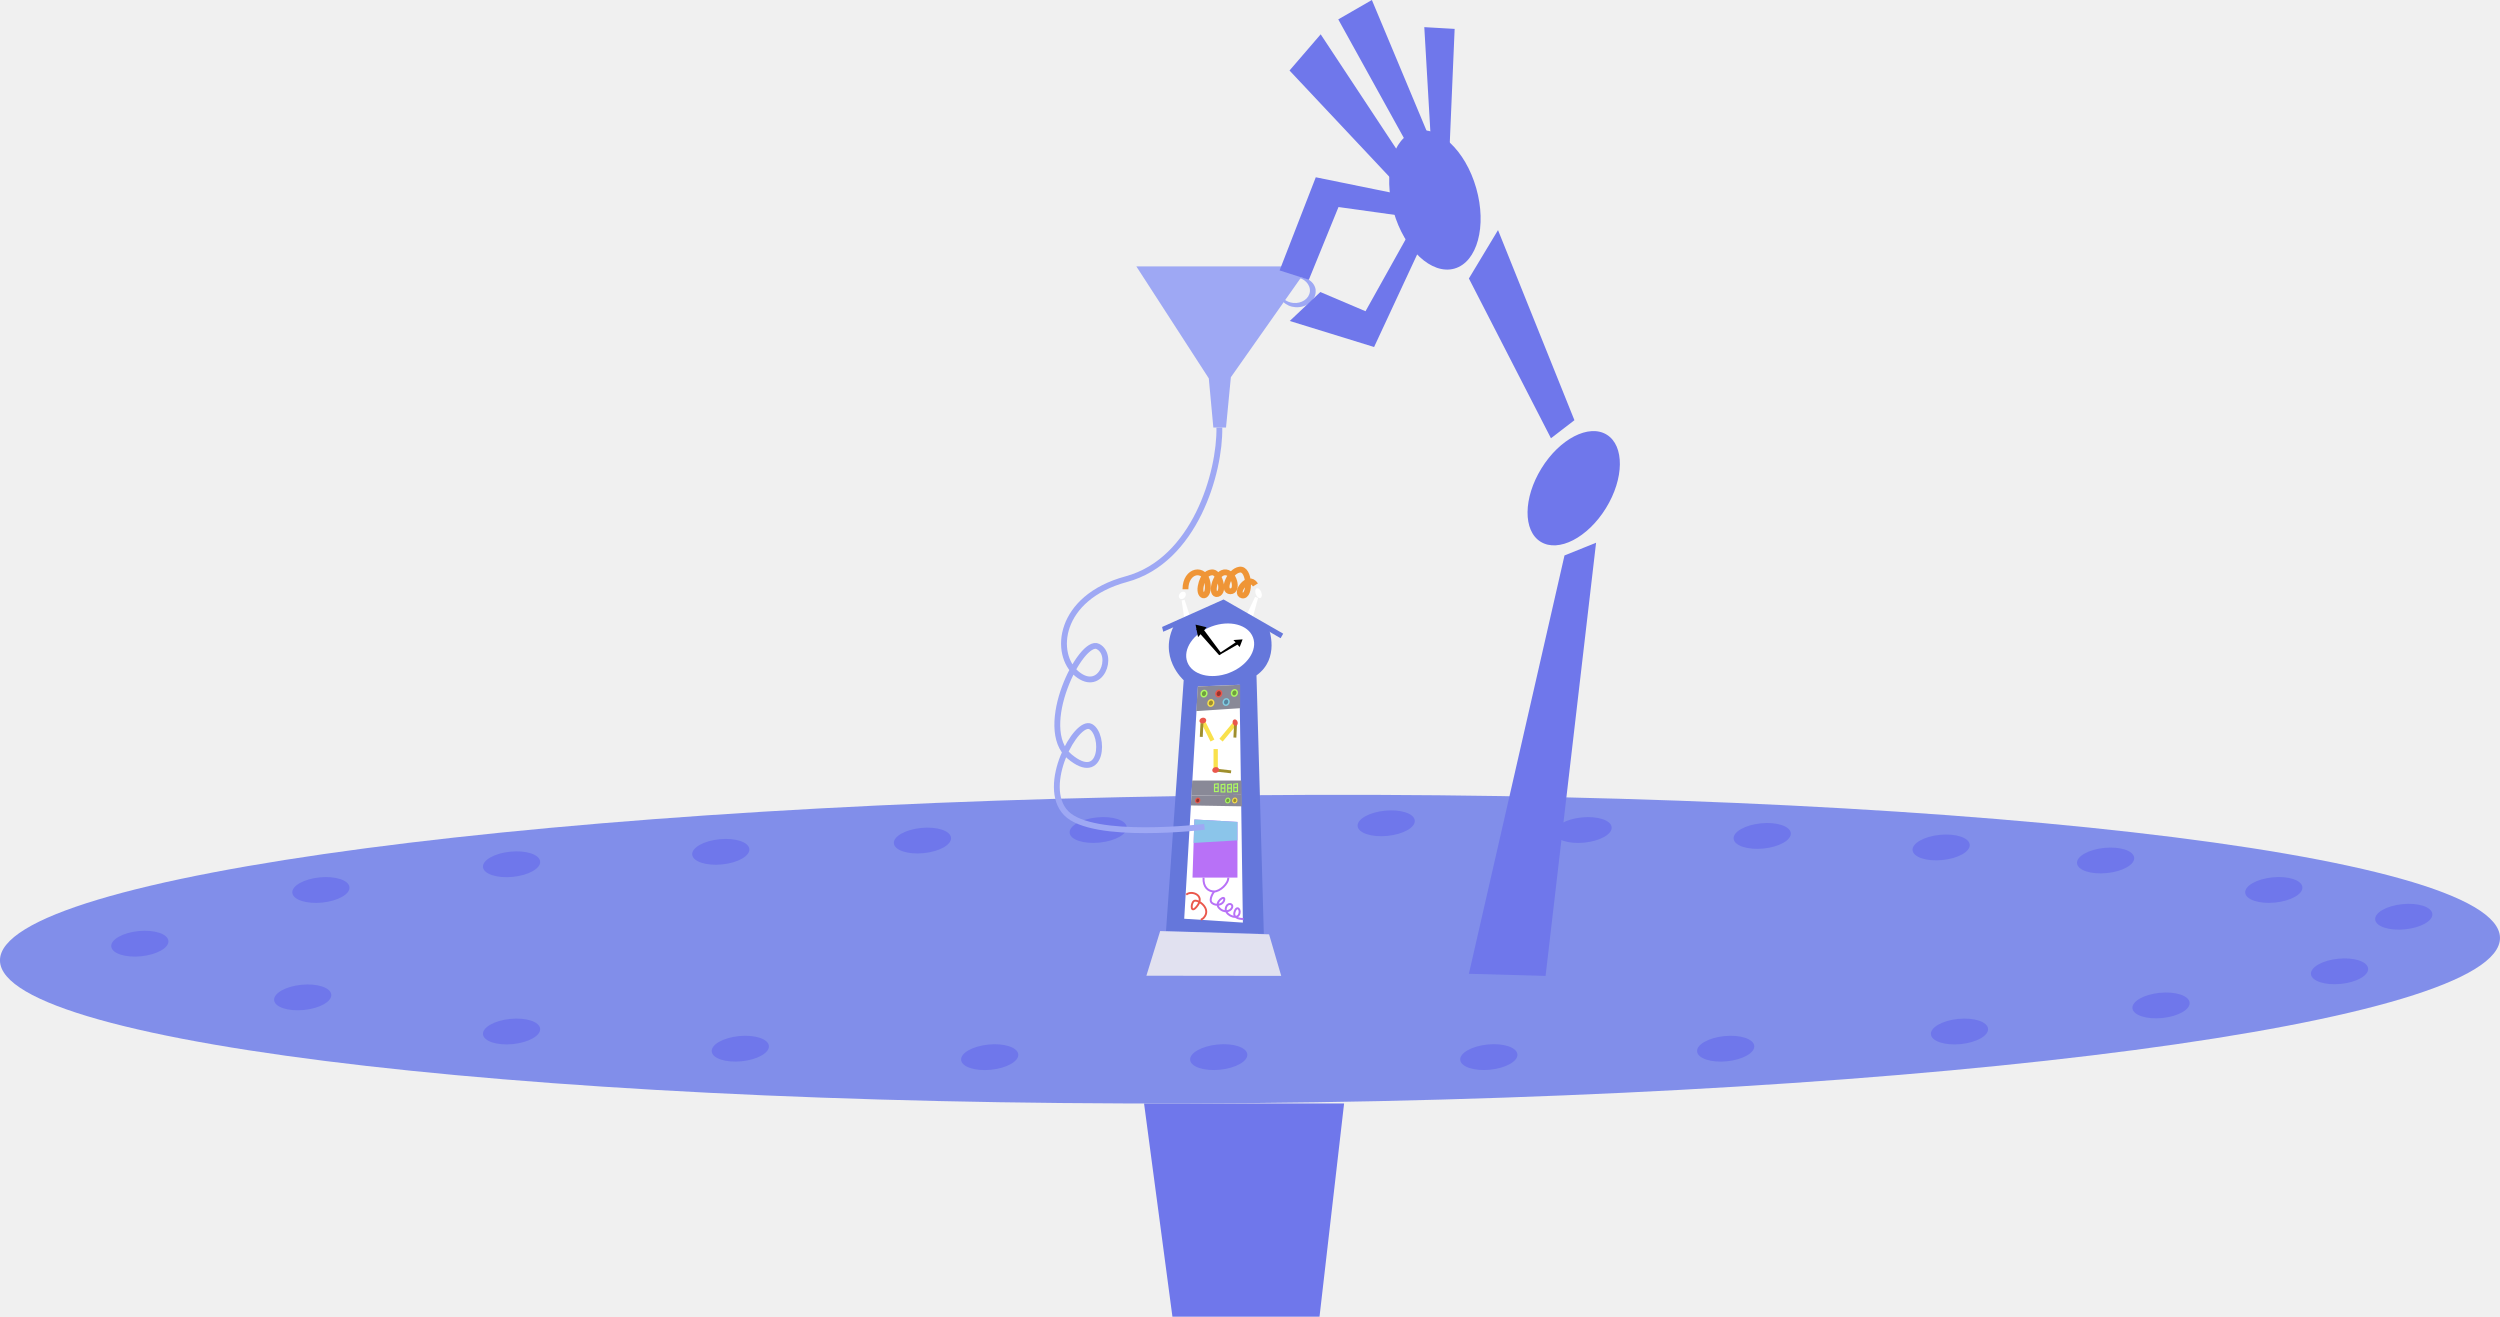
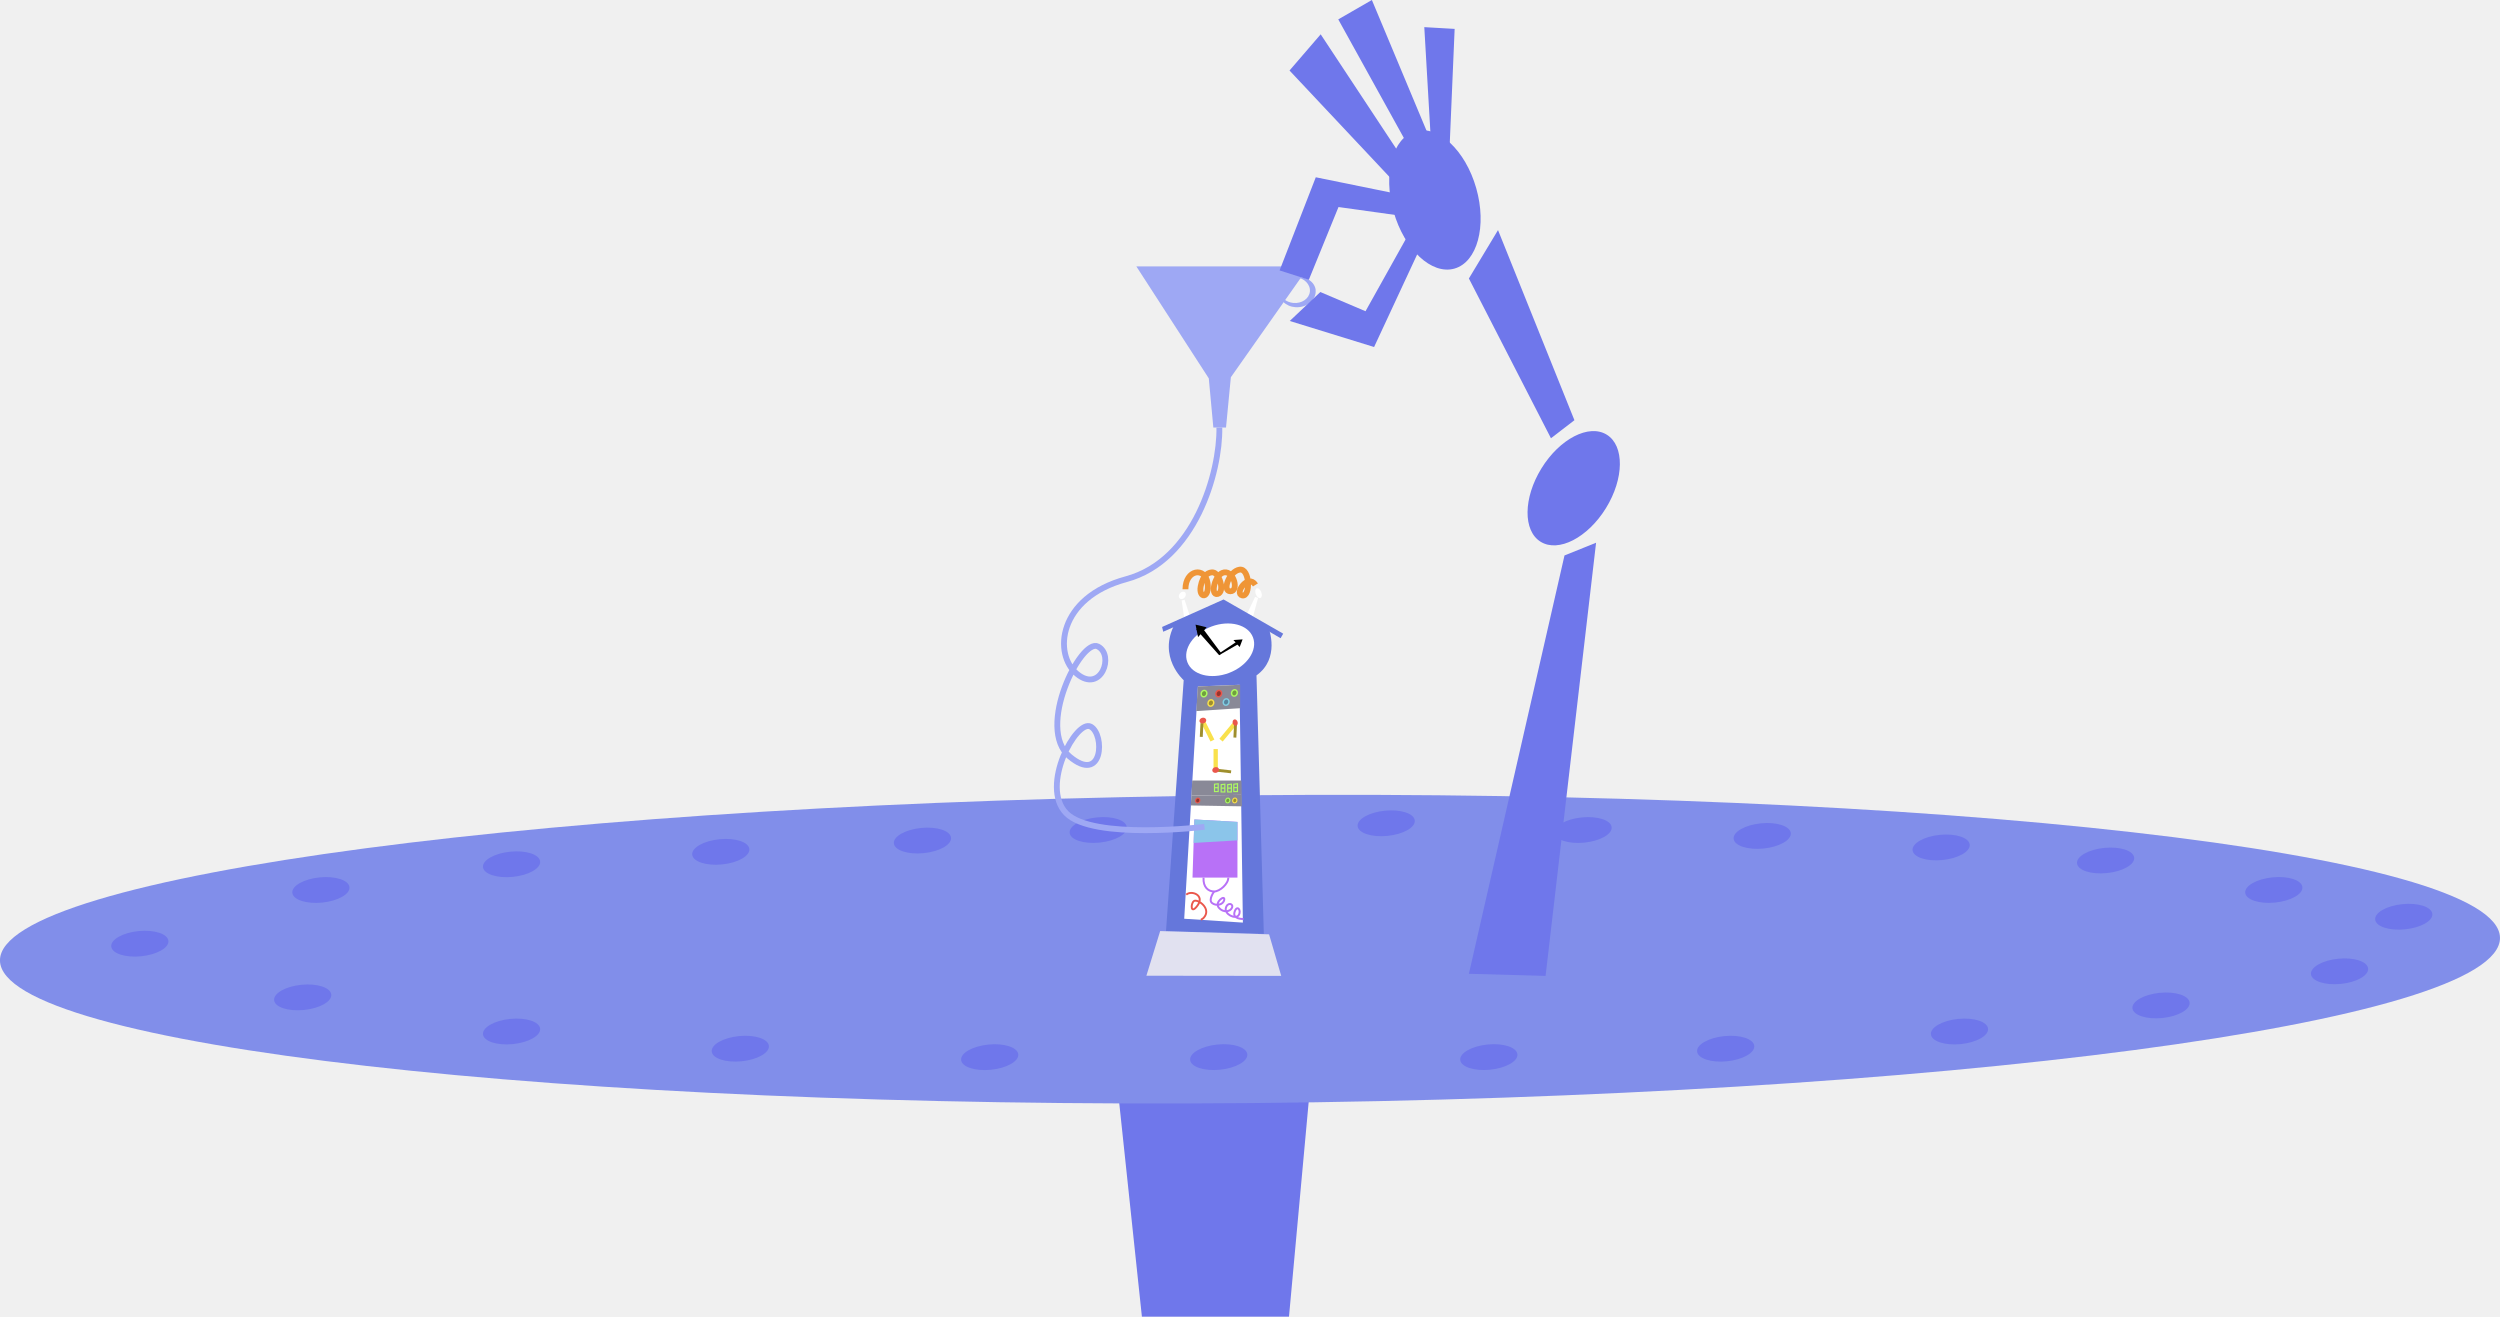
<svg xmlns="http://www.w3.org/2000/svg" id="Livello_2" viewBox="0 0 428.3 225.57">
  <defs>
    <style>.cls-1,.cls-2,.cls-3,.cls-4,.cls-5,.cls-6,.cls-7{fill:none;}.cls-8{fill:#f9e14c;}.cls-9{fill:#ea574c;}.cls-10{fill:#fff;}.cls-11{fill:#6577db;}.cls-12{fill:#818eea;}.cls-13{fill:#b871f7;}.cls-14{fill:#9ea8f4;}.cls-15{fill:#8bc5ea;}.cls-16{fill:#e1e1f0;}.cls-17{fill:#6f77eb;}.cls-18{fill:#898997;}.cls-19,.cls-20,.cls-21,.cls-22{stroke-width:.25px;}.cls-19,.cls-20,.cls-21,.cls-22,.cls-2,.cls-3,.cls-4,.cls-5,.cls-23,.cls-24,.cls-25,.cls-6,.cls-7{stroke-miterlimit:10;}.cls-19,.cls-3,.cls-24{stroke:#adfb62;}.cls-19,.cls-24{fill:#70a03e;}.cls-20{fill:#58859f;stroke:#82cee3;}.cls-21,.cls-25{fill:#95342d;}.cls-21,.cls-25,.cls-6{stroke:#ea574c;}.cls-22,.cls-23{fill:#9f8f2d;stroke:#f9e14c;}.cls-2{stroke:#b871f7;stroke-width:.34px;}.cls-3{stroke-width:.2px;}.cls-4{stroke:#9ea8f4;}.cls-5{stroke:#ef9536;}.cls-23,.cls-24,.cls-25{stroke-width:.19px;}.cls-6{stroke-width:.33px;}.cls-7{stroke:#9f8f2d;stroke-width:.5px;}</style>
  </defs>
  <g id="lab3export">
    <g id="BKG3TimeMachine">
-       <polygon class="cls-17" points="196 189.05 200.86 225.57 226.06 225.57 230.27 189.05 196 189.05" />
+       <polygon class="cls-17" points="190.76 179.66 195.63 225.57 220.83 225.57 225.04 179.66 190.76 179.66" />
      <ellipse class="cls-12" cx="214.15" cy="162.61" rx="214.16" ry="26.37" transform="translate(-1.47 1.95) rotate(-.52)" />
      <g>
        <ellipse class="cls-17" cx="23.96" cy="161.67" rx="4.92" ry="2.17" transform="translate(-15.86 3.16) rotate(-5.67)" />
        <ellipse class="cls-17" cx="51.86" cy="170.87" rx="4.92" ry="2.17" transform="translate(-16.63 5.96) rotate(-5.67)" />
        <ellipse class="cls-17" cx="87.64" cy="176.72" rx="4.92" ry="2.17" transform="translate(-17.03 9.52) rotate(-5.67)" />
        <ellipse class="cls-17" cx="126.83" cy="179.66" rx="4.92" ry="2.17" transform="translate(-17.13 13.41) rotate(-5.67)" />
        <ellipse class="cls-17" cx="169.55" cy="181.11" rx="4.92" ry="2.17" transform="translate(-17.06 17.64) rotate(-5.67)" />
        <ellipse class="cls-17" cx="208.79" cy="181.11" rx="4.92" ry="2.17" transform="translate(-16.87 21.51) rotate(-5.67)" />
        <ellipse class="cls-17" cx="255.06" cy="181.11" rx="4.92" ry="2.17" transform="translate(-16.64 26.08) rotate(-5.67)" />
        <ellipse class="cls-17" cx="295.64" cy="179.66" rx="4.92" ry="2.17" transform="translate(-16.3 30.09) rotate(-5.67)" />
        <ellipse class="cls-17" cx="335.7" cy="176.72" rx="4.92" ry="2.17" transform="translate(-15.82 34.03) rotate(-5.67)" />
        <ellipse class="cls-17" cx="370.23" cy="172.25" rx="4.92" ry="2.17" transform="translate(-15.21 37.42) rotate(-5.67)" />
        <ellipse class="cls-17" cx="400.81" cy="166.41" rx="4.92" ry="2.17" transform="translate(-14.48 40.41) rotate(-5.67)" />
        <ellipse class="cls-17" cx="411.81" cy="157.06" rx="4.92" ry="2.17" transform="translate(-13.5 41.45) rotate(-5.67)" />
        <ellipse class="cls-17" cx="389.55" cy="152.47" rx="4.92" ry="2.17" transform="translate(-13.16 39.23) rotate(-5.67)" />
        <ellipse class="cls-17" cx="360.73" cy="147.42" rx="4.92" ry="2.17" transform="translate(-12.8 36.36) rotate(-5.67)" />
        <ellipse class="cls-17" cx="332.56" cy="145.18" rx="4.92" ry="2.17" transform="translate(-12.72 33.57) rotate(-5.67)" />
        <ellipse class="cls-17" cx="301.9" cy="143.21" rx="4.92" ry="2.17" transform="translate(-12.67 30.53) rotate(-5.67)" />
        <ellipse class="cls-17" cx="271.21" cy="142.2" rx="4.92" ry="2.17" transform="translate(-12.72 27.49) rotate(-5.67)" />
        <ellipse class="cls-17" cx="237.48" cy="141.05" rx="4.92" ry="2.17" transform="translate(-12.77 24.15) rotate(-5.67)" />
        <ellipse class="cls-17" cx="188.15" cy="142.2" rx="4.92" ry="2.17" transform="translate(-13.13 19.28) rotate(-5.67)" />
        <ellipse class="cls-17" cx="158.03" cy="144" rx="4.92" ry="2.17" transform="translate(-13.45 16.32) rotate(-5.67)" />
        <ellipse class="cls-17" cx="123.48" cy="145.94" rx="4.92" ry="2.17" transform="translate(-13.81 12.91) rotate(-5.67)" />
        <ellipse class="cls-17" cx="87.64" cy="148.07" rx="4.92" ry="2.17" transform="translate(-14.2 9.38) rotate(-5.67)" />
        <ellipse class="cls-17" cx="54.97" cy="152.47" rx="4.92" ry="2.17" transform="translate(-14.79 6.18) rotate(-5.67)" />
      </g>
      <g>
        <g id="machine">
          <g>
-             <path class="cls-5" d="m203.09,100.95c0-3.37,3.36-3.88,3.78-1.1s-1.55,2.73-1.17.62,1.49-2.45,2.09-2.41c1.11.08,2.12,3.34.81,3.7s-.53-3.44,1.13-3.7,2.55,3.24,1.06,3.24-.2-3.44,1.58-3.71,1.9,4.71.46,4.42,1-3.8,2.25-1.8" />
+             <path class="cls-5" d="m203.09,100.95c0-3.37,3.36-3.88,3.78-1.1s-1.55,2.73-1.17.62,1.49-2.45,2.09-2.41c1.11.08,2.12,3.34.81,3.7s-.53-3.44,1.13-3.7c1.66-.27,2.55,3.24,1.06,3.24s-.2-3.44,1.58-3.71c1.78-.27,1.9,4.71.46,4.42s1-3.8,2.25-1.8" />
            <polygon class="cls-10" points="202.94 102.75 203.87 105.61 202.87 105.84 202.44 102.87 202.94 102.75 202.94 102.75" />
            <ellipse class="cls-10" cx="202.56" cy="102.02" rx=".69" ry=".54" transform="translate(-3.51 196.73) rotate(-51.42)" />
            <polygon class="cls-10" points="215.53 102.45 214.68 105.58 213.64 105.19 215.02 102.26 215.53 102.45 215.53 102.45" />
            <ellipse class="cls-10" cx="215.61" cy="101.6" rx=".5" ry=".89" transform="translate(-22.03 83.29) rotate(-20.82)" />
          </g>
          <path class="cls-11" d="m199.76,159.52l3.03-42.99s-4.53-3.97-1.52-9.65l8.3-3.67,7.8,4.49s1.97,5.09-2.11,8.01l1.26,44.28-16.77-.47Z" />
          <g>
            <polygon class="cls-16" points="196.4 167.16 198.76 159.51 217.42 160.07 219.5 167.19 196.4 167.16" />
            <line class="cls-16" x1="202.54" y1="167.17" x2="203.12" y2="159.64" />
            <line class="cls-16" x1="213.04" y1="159.94" x2="213.38" y2="167.19" />
            <line class="cls-16" x1="198.76" y1="167.16" x2="201.95" y2="159.61" />
            <line class="cls-16" x1="214.37" y1="159.98" x2="217.42" y2="167.16" />
            <polyline class="cls-1" points="204.62 167.16 204.99 163.7 211 163.57 211.3 167.16" />
          </g>
          <polygon class="cls-11" points="199.28 108.23 209.62 103.66 219.39 109.34 219.84 108.56 209.62 102.7 199.09 107.41 199.28 108.23" />
          <ellipse class="cls-10" cx="209.04" cy="111.32" rx="6.01" ry="4.25" transform="translate(-25.78 80.5) rotate(-20.56)" />
          <g>
            <polygon points="208.87 112.25 204.95 107.84 205.72 107.21 209.25 111.94 208.87 112.25 208.87 112.25" />
            <polygon points="204.82 107.01 205.25 109.15 206.72 107.47 204.82 107.01" />
            <polygon points="208.78 111.99 212.32 109.63 212.6 110.08 208.92 112.21 208.78 111.99 208.78 111.99" />
            <polygon points="212.88 109.54 211.31 109.65 212.38 110.85 212.88 109.54" />
          </g>
          <polygon class="cls-10" points="202.88 157.4 205.23 117.6 212.35 117.32 212.93 158.06 202.88 157.4" />
          <g>
            <rect class="cls-8" x="207.9" y="128.33" width=".74" height="3.64" />
            <rect class="cls-8" x="208.53" y="125.02" width="3.64" height=".74" transform="translate(-20.7 206.55) rotate(-50.15)" />
            <rect class="cls-8" x="206.53" y="123.41" width=".74" height="3.64" transform="translate(-34.16 105.74) rotate(-26.56)" />
            <line class="cls-7" x1="205.92" y1="123.89" x2="205.8" y2="126.24" />
            <line class="cls-7" x1="211.67" y1="124.02" x2="211.56" y2="126.36" />
            <line class="cls-7" x1="208.57" y1="131.97" x2="210.91" y2="132.23" />
            <ellipse class="cls-9" cx="211.61" cy="123.78" rx=".43" ry=".56" transform="translate(-25.58 61.81) rotate(-15.68)" />
            <ellipse class="cls-9" cx="206.08" cy="123.44" rx=".59" ry=".49" transform="translate(-25.7 60.3) rotate(-15.68)" />
            <ellipse class="cls-9" cx="208.27" cy="131.9" rx=".59" ry=".49" transform="translate(-27.9 61.21) rotate(-15.68)" />
          </g>
          <g>
            <g>
              <path class="cls-2" d="m206.19,150.35c-.1,1.68.85,2.38,1.82,2.38s2.46-1.33,2.42-2.38" />
              <path class="cls-2" d="m208.01,152.72s-1.04,1.42-.37,1.98,1.94.36,2.1-.56-1.73.42-.94,1.36,1.99.7,2.27,0-.78-1-1.06.06,1.67,2.03,2.2,1.22-.28-1.86-.7-.56,1.52,1.22,1.52,1.22" />
            </g>
            <polygon class="cls-13" points="204.3 150.35 212 150.35 212 140.81 204.62 140.39 204.3 150.35" />
            <polygon class="cls-15" points="204.62 140.39 204.49 144.41 212 143.97 212 140.81 204.62 140.39" />
          </g>
          <path class="cls-6" d="m203.23,153.28c.85-.81,3.19.06,1.96,1.81s-1.24-.28-.65-.72,3.18,1.31,1.63,2.92l-.43.3" />
          <polygon class="cls-18" points="204.01 137.99 212.76 138.14 212.73 136.17 204.11 136.31 204.01 137.99" />
          <polygon class="cls-18" points="204.11 136.31 204.25 133.72 212.69 133.72 212.73 136.17 204.11 136.31" />
          <g>
            <polygon class="cls-18" points="204.95 121.82 205.2 117.6 212.46 117.32 212.46 121.33 204.95 121.82" />
            <g>
              <ellipse class="cls-19" cx="206.26" cy="118.82" rx=".56" ry=".48" transform="translate(21.32 268.68) rotate(-68.96)" />
              <ellipse class="cls-22" cx="207.44" cy="120.43" rx=".56" ry=".48" transform="translate(20.57 270.81) rotate(-68.96)" />
              <ellipse class="cls-21" cx="208.78" cy="118.82" rx=".56" ry=".48" transform="translate(22.94 271.03) rotate(-68.96)" />
              <ellipse class="cls-20" cx="210.06" cy="120.26" rx=".56" ry=".48" transform="translate(22.4 273.15) rotate(-68.96)" />
              <ellipse class="cls-19" cx="211.47" cy="118.7" rx=".56" ry=".48" transform="translate(24.77 273.47) rotate(-68.96)" />
            </g>
          </g>
          <polygon class="cls-1" points="202.99 157.4 205.34 117.6 212.46 117.32 213.04 158.06 202.99 157.4" />
          <g>
            <polygon class="cls-3" points="211.37 135.61 212 135.61 212 134.27 211.37 134.35 211.37 135.61" />
            <line class="cls-3" x1="211.37" y1="134.94" x2="212" y2="134.94" />
            <polygon class="cls-3" points="210.33 135.68 210.96 135.68 210.96 134.35 210.33 134.42 210.33 135.68" />
            <line class="cls-3" x1="210.33" y1="135.02" x2="210.96" y2="135.02" />
            <polygon class="cls-3" points="209.21 135.68 209.84 135.68 209.84 134.35 209.21 134.42 209.21 135.68" />
            <line class="cls-3" x1="209.21" y1="135.02" x2="209.84" y2="135.02" />
            <polygon class="cls-3" points="208.07 135.61 208.7 135.61 208.7 134.28 208.07 134.35 208.07 135.61" />
            <line class="cls-3" x1="208.07" y1="134.95" x2="208.7" y2="134.95" />
          </g>
          <ellipse class="cls-23" cx="211.56" cy="137.15" rx=".42" ry=".36" transform="translate(13.53 293.21) rotate(-71.2)" />
          <ellipse class="cls-24" cx="210.35" cy="137.15" rx=".42" ry=".36" transform="translate(12.72 292.07) rotate(-71.2)" />
          <ellipse class="cls-25" cx="205.21" cy="137.15" rx=".42" ry=".36" transform="translate(9.23 287.2) rotate(-71.2)" />
        </g>
-         <path class="cls-4" d="m208.9,73.25c.13,7.65-4.19,22.79-15.94,25.97s-12.53,12.94-8.42,16.26,6.43-3.26,3.55-4.73-10.64,13.97-4.88,18.83,6.1-3.74,3.66-5.09-8.76,10.17-4.21,14.83,23.69,2.33,23.69,2.33" />
+         <path class="cls-4" d="m208.9,73.25c.13,7.65-4.19,22.79-15.94,25.97-11.75,3.18-12.53,12.94-8.42,16.26,4.1,3.33,6.43-3.26,3.55-4.73-2.88-1.47-10.64,13.97-4.88,18.83,5.76,4.86,6.1-3.74,3.66-5.09-2.44-1.36-8.76,10.17-4.21,14.83,4.54,4.66,23.69,2.33,23.69,2.33" />
        <g>
          <polygon class="cls-14" points="207.87 73.25 207.09 64.82 194.68 45.64 224.23 45.64 210.87 64.63 210.04 73.25 207.87 73.25" />
-           <path class="cls-14" d="m225.41,49.73c-.14-1.43-1.64-2.45-3.35-2.28-.08,0-.16.02-.25.03.06,0,.13,0,.19.01,1.45.14,2.53,1.25,2.41,2.46s-1.39,2.09-2.85,1.95c-1.17-.12-2.1-.86-2.36-1.78,0,.07,0,.15,0,.22.14,1.43,1.64,2.45,3.35,2.28,1.71-.17,2.98-1.47,2.84-2.9Z" />
+           <path class="cls-14" d="m225.41,49.73c-.14-1.43-1.64-2.45-3.35-2.28-.08,0-.16.02-.25.03.06,0,.13,0,.19.01,1.45.14,2.53,1.25,2.41,2.46-.12,1.22-1.39,2.09-2.85,1.95-1.17-.12-2.1-.86-2.36-1.78,0,.07,0,.15,0,.22.14,1.43,1.64,2.45,3.35,2.28,1.71-.17,2.98-1.47,2.84-2.9Z" />
        </g>
        <g>
          <g>
            <g>
              <polygon class="cls-17" points="219.22 46.33 225.42 30.37 246.9 34.75 235.41 59.45 220.96 54.99 226.2 50.03 233.94 53.32 242.85 37.36 229.31 35.47 224.23 47.93 219.22 46.33" />
              <ellipse class="cls-17" cx="245.83" cy="34.25" rx="7.36" ry="12.23" transform="translate(.02 68.66) rotate(-15.9)" />
            </g>
            <g>
              <ellipse class="cls-17" cx="269.59" cy="83.63" rx="10.78" ry="6.49" transform="translate(56.89 269.18) rotate(-58.33)" />
              <polygon class="cls-17" points="251.65 47.71 256.64 39.42 269.73 71.99 265.71 75.08 251.65 47.71" />
              <polygon class="cls-17" points="268.03 95.16 273.44 92.98 264.79 167.19 251.65 166.83 268.03 95.16" />
            </g>
          </g>
          <polygon class="cls-17" points="247.49 40.36 220.92 12.08 226.26 5.88 249.21 40.63 247.49 40.36" />
          <polygon class="cls-17" points="229.27 3.32 249.23 39.4 251.65 39.74 235.03 0 229.27 3.32" />
          <polygon class="cls-17" points="244.01 4.65 246.05 39.78 247.67 41.01 249.21 4.95 244.01 4.65" />
        </g>
      </g>
    </g>
  </g>
</svg>
